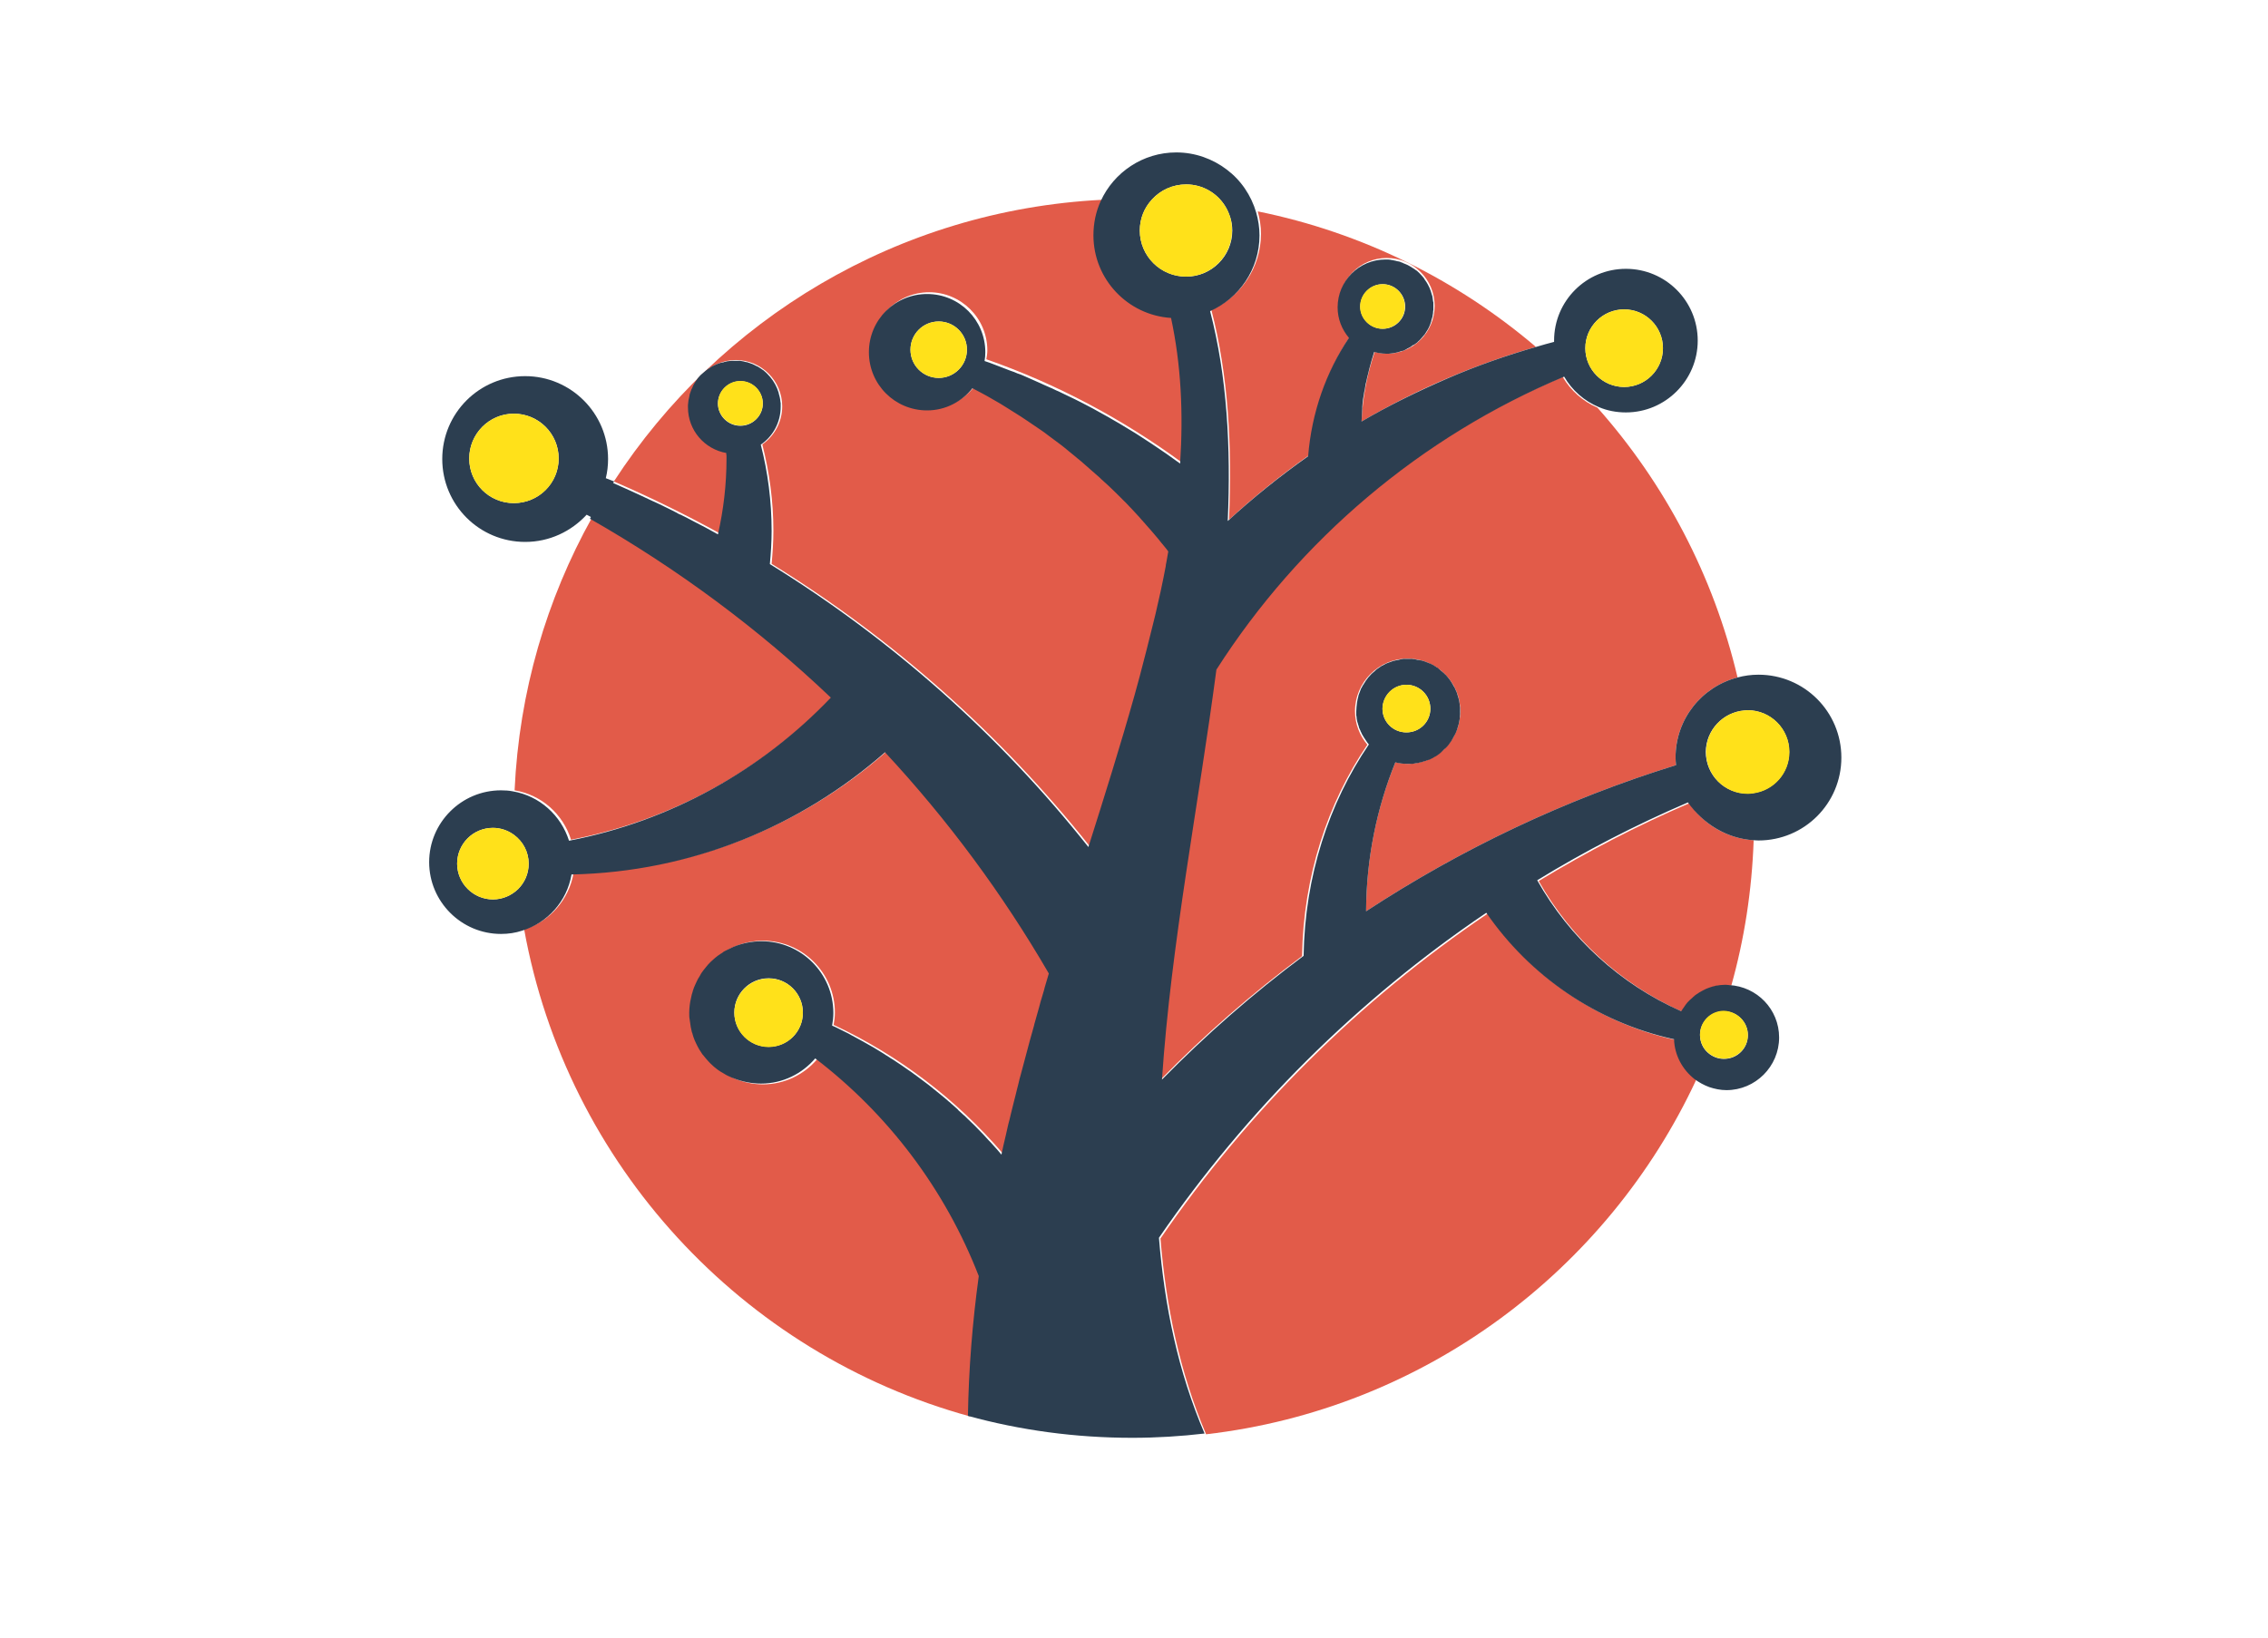
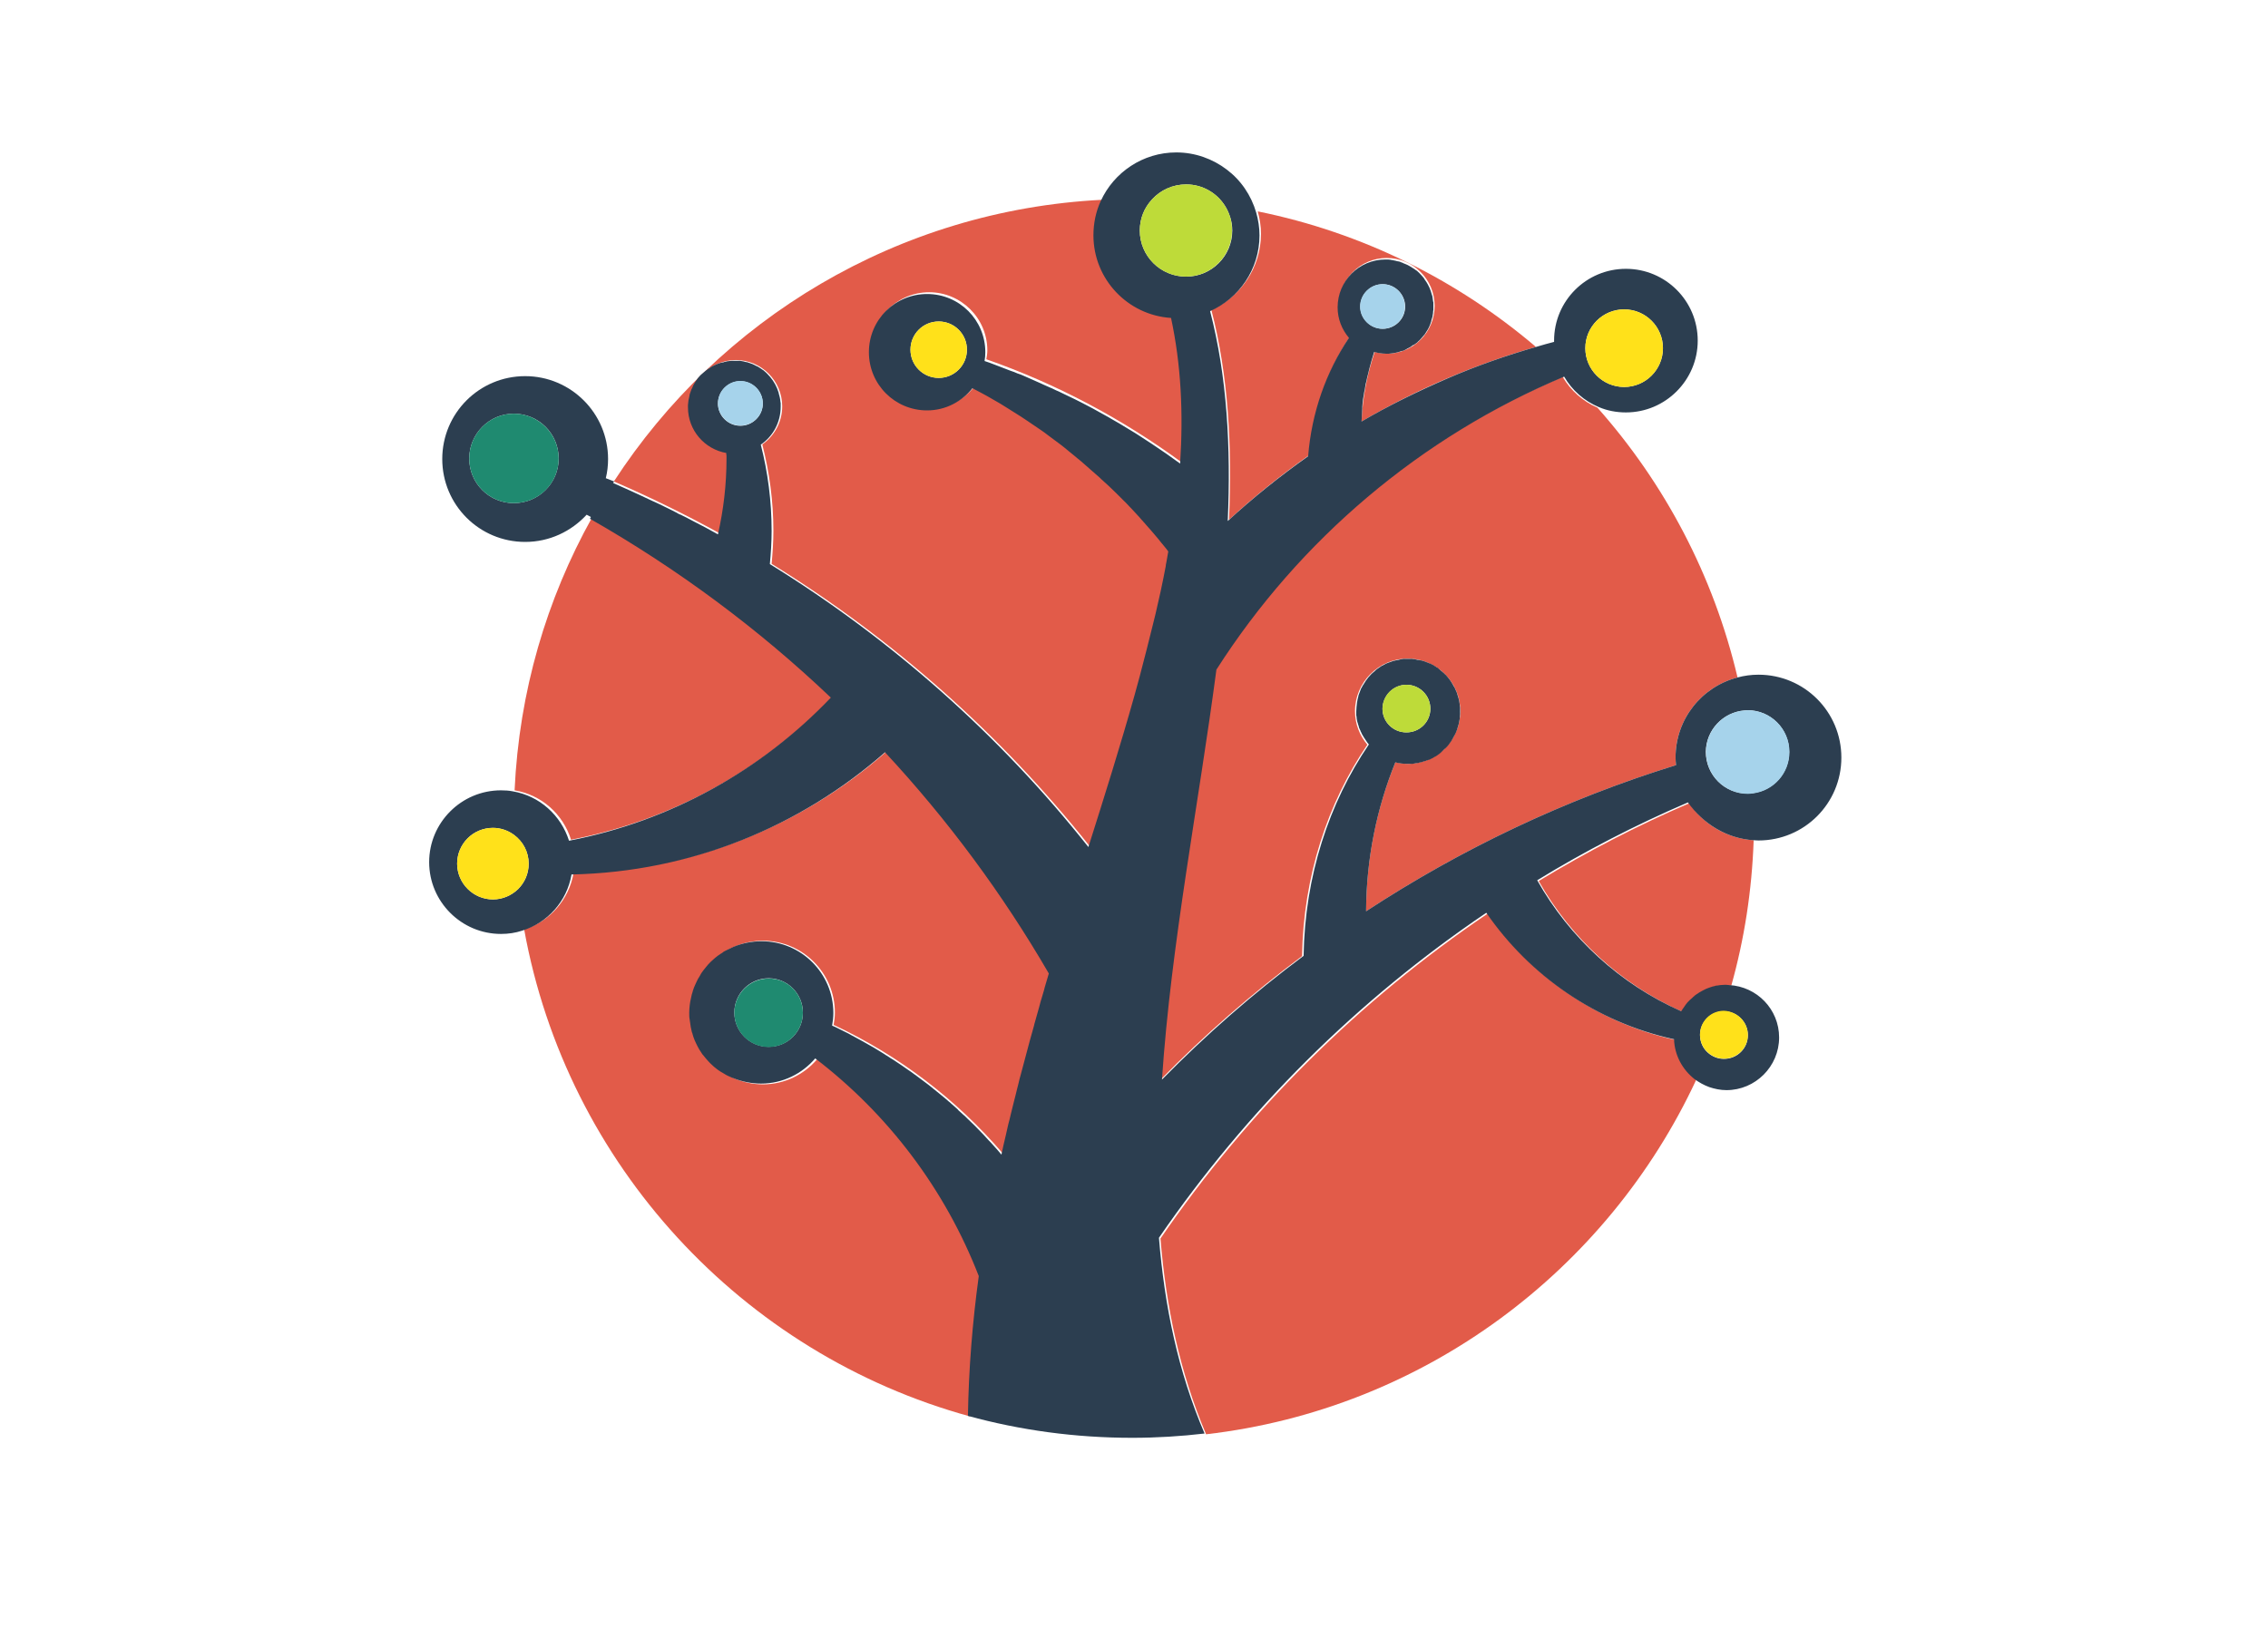
<svg xmlns="http://www.w3.org/2000/svg" version="1.1" id="fractals" x="0px" y="0px" viewBox="144 72 900 650" style="enable-background:new 144 72 900 650;" xml:space="preserve">
  <style type="text/css">
	.st0{fill:#E25B49;}
	.st1{fill:#2C3E50;}
- 	.st2{fill:#FFE11A;}
+ 	.st2{fill:#1F8A70;}
+ 	.st3{fill:#FFE11A;}
+ 	.st4{fill:#A6D3EB;}
+ 	.st5{fill:#BEDB39;}
</style>
  <path class="st0" d="M433,253.6c0-0.7-0.1-1.5-0.1-2.2c-8.6-1.5-15.2-9-15.2-18.1c0-10.1,8.2-18.4,18.3-18.4  c10.2,0,18.4,8.3,18.4,18.4c0,6.3-3.2,11.8-7.9,15.1c2.8,11,4.4,22.4,4.4,34.3c0,4.4-0.3,8.7-0.7,13.1  c48.4,29.9,91.1,67.9,126.4,112.3c13-41.1,25.2-80.3,31.9-117.6c-21-26.8-47.5-48.9-77.8-65.1c-4.2,5.3-10.7,8.8-18,8.8  c-12.7,0-23.1-10.3-23.1-23.1c0-12.7,10.4-23.1,23.1-23.1s23.1,10.3,23.1,23.1c0,1.2-0.2,2.3-0.4,3.5c28,9.8,54,23.7,77.5,40.9  c1.4-19.9,0.4-39.2-3.6-57.8c-17.2-1.1-30.8-15.4-30.8-32.8c0-4.9,1.1-9.5,2.9-13.6c-81.2,4.1-152.1,47.6-193.8,111.8  c14.3,6.2,28.4,13.1,42,20.6C431.7,274,433,264,433,253.6z" />
  <path class="st0" d="M370.6,405.3c40.5-7.8,76.5-28.1,103.9-56.8c-28.8-27.3-60.8-51.2-95.6-71c-18,32.3-28.9,69-30.7,108.2  C358.9,387.5,367.4,395.1,370.6,405.3z" />
  <path class="st0" d="M814.4,390.8c-20.7,8.9-40.7,19.3-59.8,30.9c12.9,22.9,33,41.3,57.2,52c3.6-6.3,10.3-10.5,18.1-10.5  c0.4,0,0.8,0,1.1,0.1c5.2-18.5,8.2-37.8,8.9-57.8C829.2,404.8,819.9,399.1,814.4,390.8z" />
  <path class="st0" d="M624.7,195c6.7,25.8,8.3,53.9,7,83.3c10-9.2,20.7-17.8,31.9-25.7c1.4-17.6,7.2-33.7,16.2-47.1  c-2.8-3.3-4.5-7.5-4.5-12.1c0-10.5,8.5-19,19-19c10.5,0,19,8.5,19,19c0,10.5-8.5,19-19,19c-1.7,0-3.3-0.3-4.8-0.7  c-2.9,8.6-4.8,17.9-5.2,27.6c21.5-12.6,44.7-22.6,69.2-29.6c-31.1-26.5-68.9-45.4-110.4-53.8c0.8,2.9,1.3,5.9,1.3,9  C644.3,178.4,636.2,189.9,624.7,195z" />
  <path class="st0" d="M764.1,221.6c-57,23.9-105.2,64.7-138,116.3c-7,53.1-18,108.8-21.6,162.7c17.4-17.8,36.2-34.2,56.2-49.1  c0.5-31.6,10.1-60.7,25.9-83.9c-3-3.6-4.9-8.2-4.9-13.3c0-11.5,9.4-20.9,20.9-20.9c11.5,0,20.9,9.4,20.9,20.9  c0,11.5-9.4,20.9-20.9,20.9c-1.7,0-3.3-0.3-4.9-0.6c-7.3,17.9-11.5,37.9-11.6,59.1c37.7-24.7,79-44.4,123-58c-0.1-1-0.2-2-0.2-3  c0-15.3,10.4-28.1,24.6-31.8c-9.5-40.4-28.9-77-55.6-107.1C772.1,231.3,767.3,227,764.1,221.6z" />
  <path class="st0" d="M468.3,492.4c-5.2,6.1-12.9,10-21.5,10c-15.7,0-28.5-12.7-28.5-28.5c0-15.8,12.8-28.5,28.5-28.5  c15.7,0,28.5,12.8,28.5,28.5c0,1.7-0.2,3.3-0.5,4.9c25.9,12.1,48.8,29.6,67.2,51.1c5.4-24.5,12-48.5,19-72  c-18.4-31.7-40.2-61.1-65-87.8c-33.3,29.4-76.7,47.6-124.4,48.5c-1.9,10.6-9.5,19.2-19.6,22.3c16.9,93.4,86.5,168.5,176.9,193.3  c0.3-18.7,1.8-37.2,4.3-55.5C519.8,544.3,497.2,514.5,468.3,492.4z" />
  <path class="st0" d="M809,484.8c-30.8-6.7-57.2-25.1-74.6-50.2c-51,34.5-95.1,78.3-129.9,129c2.2,27.1,7.7,53.2,18.1,77.7  c86.4-10,159.2-64.9,194.5-140.7C812.4,496.9,809.2,491.2,809,484.8z" />
  <g>
    <path class="st1" d="M384.4,261.8c0.6-2.4,0.9-5,0.9-7.6c0-18.2-14.8-32.9-32.9-32.9c-18.2,0-32.9,14.7-32.9,32.9   c0,18.2,14.7,32.9,32.9,32.9c9.7,0,18.3-4.2,24.4-10.8c0.7,0.4,1.4,0.8,2.2,1.2c2.7-4.9,5.6-9.7,8.7-14.4   C386.5,262.7,385.5,262.2,384.4,261.8z M347.9,271.7c-9.8,0-17.7-7.9-17.7-17.7c0-9.8,7.9-17.8,17.7-17.8c9.8,0,17.8,7.9,17.8,17.8   C365.7,263.8,357.7,271.7,347.9,271.7z" />
    <path class="st2" d="M365.7,254c0,9.8-7.9,17.7-17.8,17.7c-9.8,0-17.7-7.9-17.7-17.7c0-9.8,7.9-17.8,17.7-17.8   C357.7,236.2,365.7,244.2,365.7,254z" />
    <path class="st1" d="M839.8,405.5c0.7,0,1.3,0.1,2,0.1c18.2,0,32.9-14.7,32.9-32.9c0-18.2-14.7-32.9-32.9-32.9   c-2.9,0-5.7,0.4-8.3,1.1c-14.2,3.7-24.6,16.5-24.6,31.8c0,1,0.1,2,0.2,3c-44,13.6-85.3,33.3-123,58c0.1-21.1,4.3-41.1,11.6-59.1   c1.6,0.4,3.2,0.6,4.9,0.6c0.4,0,0.7,0,1.1,0c0.2,0,0.3,0,0.5,0c0.2,0,0.5,0,0.7-0.1c0.2,0,0.4,0,0.6-0.1c0.3,0,0.6-0.1,0.8-0.1   c0,0,0.1,0,0.1,0c0.3,0,0.6-0.1,0.8-0.2c0.2,0,0.4-0.1,0.6-0.1c0.7-0.2,1.3-0.4,2-0.6c0.2-0.1,0.4-0.2,0.6-0.2   c0.2-0.1,0.4-0.2,0.6-0.2c0.3-0.1,0.6-0.2,0.9-0.4c0.1-0.1,0.3-0.1,0.4-0.2c0.2-0.1,0.5-0.2,0.7-0.4c0.2-0.1,0.3-0.2,0.5-0.3   c0,0,0.1,0,0.1,0c0.2-0.1,0.4-0.3,0.6-0.4c0.6-0.4,1.2-0.8,1.7-1.3c0,0,0,0,0,0c0.2-0.2,0.4-0.4,0.6-0.6c0,0,0.1-0.1,0.1-0.1   c0.2-0.2,0.3-0.3,0.5-0.5c0.1-0.1,0.2-0.2,0.4-0.3c0.2-0.2,0.3-0.3,0.5-0.5c0.5-0.5,0.9-1,1.3-1.6c0.4-0.5,0.8-1.1,1.1-1.7   c0.3-0.6,0.7-1.2,1-1.8c0.3-0.6,0.6-1.2,0.8-1.9s0.4-1.3,0.6-2c0.2-0.7,0.3-1.3,0.4-2c0.1-0.3,0.1-0.7,0.1-1c0-0.4,0.1-0.7,0.1-1.1   c0-0.4,0-0.7,0-1.1s0-0.7,0-1.1c0-0.3,0-0.7-0.1-1.1c0-0.3-0.1-0.7-0.1-1c-0.1-0.7-0.2-1.4-0.4-2c-0.2-0.7-0.4-1.3-0.6-2   c-0.1-0.3-0.2-0.6-0.4-1c0,0,0,0,0,0c-0.1-0.3-0.3-0.6-0.4-0.9c-0.1-0.3-0.3-0.6-0.5-0.9c-0.2-0.3-0.3-0.6-0.5-0.9   c-0.3-0.6-0.7-1.1-1.1-1.7c-0.4-0.6-0.9-1.1-1.3-1.6c-0.1-0.2-0.3-0.3-0.4-0.4c0,0,0,0,0,0c-0.1-0.1-0.2-0.2-0.2-0.2   c-0.1-0.1-0.2-0.2-0.3-0.3c0,0-0.1-0.1-0.1-0.1c-0.2-0.2-0.5-0.4-0.7-0.6c0,0-0.1-0.1-0.1-0.1c-0.2-0.1-0.3-0.3-0.5-0.4   c-0.1-0.1-0.2-0.1-0.2-0.2c-0.1-0.1-0.3-0.2-0.5-0.4c0,0-0.1,0-0.1-0.1c-0.1-0.1-0.2-0.1-0.2-0.2c-0.2-0.2-0.5-0.3-0.7-0.4   c0,0-0.1,0-0.1-0.1c-0.3-0.2-0.5-0.3-0.8-0.5c-0.2-0.1-0.4-0.3-0.7-0.4c-0.1-0.1-0.3-0.1-0.4-0.2c-0.3-0.2-0.6-0.3-1-0.4   c-0.1-0.1-0.2-0.1-0.4-0.2c-0.2-0.1-0.4-0.1-0.6-0.2c-0.1,0-0.1,0-0.2-0.1c-0.2-0.1-0.4-0.2-0.6-0.2c0,0,0,0,0,0   c-0.2-0.1-0.4-0.1-0.6-0.2c-0.3-0.1-0.6-0.2-0.9-0.2c0,0,0,0,0,0c0,0-0.1,0-0.1,0c-0.3-0.1-0.7-0.2-1-0.2c0,0-0.1,0-0.1,0   c-0.1,0-0.3,0-0.4-0.1c-0.1,0-0.3,0-0.4-0.1c-0.2,0-0.4-0.1-0.6-0.1c-0.2,0-0.5,0-0.7-0.1c-0.2,0-0.3,0-0.5,0c-0.4,0-0.7,0-1.1,0   s-0.7,0-1.1,0c-0.2,0-0.3,0-0.5,0c-0.2,0-0.5,0-0.7,0.1c-0.2,0-0.4,0-0.6,0.1c-0.1,0-0.3,0-0.4,0.1c-0.1,0-0.3,0-0.4,0.1   c0,0-0.1,0-0.1,0c-0.4,0.1-0.7,0.1-1,0.2c0,0-0.1,0-0.1,0c0,0,0,0,0,0c-0.3,0.1-0.6,0.2-0.9,0.2c-0.1,0-0.2,0.1-0.3,0.1   c-0.3,0.1-0.5,0.2-0.8,0.3c-0.1,0-0.2,0.1-0.3,0.1c-0.4,0.1-0.7,0.3-1.1,0.4c-0.1,0-0.1,0.1-0.2,0.1c-0.3,0.1-0.6,0.2-0.8,0.4   c0,0,0,0,0,0c-0.1,0-0.1,0.1-0.2,0.1c0,0,0,0,0,0c-0.1,0.1-0.3,0.1-0.4,0.2c-0.1,0.1-0.3,0.2-0.4,0.2c-0.1,0-0.1,0.1-0.2,0.1   c-0.3,0.2-0.6,0.4-0.9,0.6c-0.3,0.2-0.7,0.5-1,0.7c-0.3,0.2-0.6,0.5-0.9,0.8c-0.2,0.2-0.5,0.4-0.7,0.6c0,0-0.1,0-0.1,0.1   c-0.1,0.1-0.2,0.2-0.4,0.3c-0.1,0.1-0.2,0.2-0.3,0.4c-0.2,0.1-0.3,0.3-0.4,0.4c0,0,0,0,0,0c-0.5,0.5-0.9,1-1.3,1.6   c-0.2,0.2-0.3,0.4-0.5,0.7c-0.1,0.2-0.2,0.4-0.4,0.6c0,0.1-0.1,0.1-0.1,0.2c-0.1,0.2-0.2,0.4-0.4,0.6c-0.1,0.2-0.3,0.5-0.4,0.7   c-0.1,0.2-0.2,0.5-0.4,0.7c-0.1,0.2-0.2,0.5-0.3,0.8c-0.1,0.3-0.2,0.5-0.3,0.8c-0.1,0.3-0.2,0.5-0.3,0.8c-0.1,0.3-0.2,0.5-0.2,0.8   c-0.1,0.4-0.2,0.8-0.3,1.2c0,0.2-0.1,0.4-0.1,0.6c0,0.2-0.1,0.4-0.1,0.6c0,0.3-0.1,0.6-0.1,0.8c0,0.3-0.1,0.6-0.1,0.9   c0,0.6-0.1,1.1-0.1,1.7c0,0.2,0,0.5,0,0.7c0,0.2,0,0.5,0,0.7c0,0.2,0,0.5,0.1,0.7c0,0.3,0.1,0.7,0.1,1c0.1,0.3,0.1,0.7,0.2,1   c0,0.1,0,0.2,0.1,0.3c0,0.1,0,0.2,0.1,0.3c0,0.2,0.1,0.4,0.2,0.7c0,0.2,0.1,0.4,0.2,0.6c0,0,0,0.1,0,0.1c0,0.1,0.1,0.3,0.1,0.4   c0,0.1,0,0.2,0.1,0.2c0.1,0.3,0.2,0.6,0.4,0.9c0,0,0,0,0,0c0.1,0.3,0.2,0.6,0.4,0.9c0.1,0.3,0.3,0.7,0.5,1c0.1,0.2,0.2,0.3,0.3,0.5   c0.1,0.2,0.2,0.3,0.3,0.5c0.2,0.3,0.4,0.6,0.6,0.9c0.2,0.3,0.4,0.6,0.6,0.9c0.2,0.3,0.5,0.6,0.7,0.9   c-15.8,23.2-25.4,52.2-25.9,83.9c-20,14.9-38.7,31.3-56.2,49.1c3.6-53.9,14.6-109.5,21.6-162.7c32.9-51.5,81-92.4,138-116.3   c3.1,5.4,8,9.7,13.8,12.1c3.3,1.4,6.9,2.1,10.7,2.1c15.7,0,28.5-12.8,28.5-28.5c0-15.8-12.8-28.5-28.5-28.5s-28.5,12.7-28.5,28.5   c0,0.2,0,0.4,0,0.5c-2.3,0.6-4.5,1.2-6.8,1.9c-12.2,3.5-24.2,7.7-35.7,12.7S695,233,684.3,239.3c0-0.6,0.1-1.2,0.1-1.8   c0-0.6,0.1-1.2,0.1-1.8c0,0,0-0.1,0-0.1c0-0.5,0.1-1,0.1-1.5c0-0.1,0-0.2,0-0.4c0-0.1,0-0.1,0-0.2c0,0,0-0.1,0-0.1   c0-0.4,0.1-0.8,0.1-1.2c0.1-0.6,0.1-1.2,0.2-1.8c0.1-0.6,0.2-1.2,0.3-1.8c0.1-0.7,0.2-1.4,0.4-2.1c0.1-0.4,0.1-0.9,0.2-1.3   c0.1-0.6,0.2-1.2,0.4-1.8c0.2-1.1,0.5-2.3,0.8-3.4c0.1-0.6,0.3-1.1,0.4-1.7c0.3-1.1,0.6-2.2,0.9-3.3c0.3-1.1,0.7-2.2,1-3.3   c1.5,0.4,3.1,0.7,4.8,0.7c0.3,0,0.7,0,1,0c1-0.1,1.9-0.2,2.8-0.4c0.3-0.1,0.6-0.1,0.9-0.2c0.3-0.1,0.6-0.2,0.9-0.3   c0.2,0,0.4-0.1,0.5-0.2c0,0,0.1,0,0.1,0c0,0,0.1,0,0.1,0c0,0,0.1,0,0.1,0c0,0,0,0,0.1,0c0.2-0.1,0.5-0.2,0.7-0.3   c0.1,0,0.1,0,0.2-0.1c0.2-0.1,0.4-0.2,0.6-0.3c0,0,0.1,0,0.1-0.1c0.3-0.2,0.7-0.3,1-0.5c0,0,0,0,0,0c0.4-0.2,0.7-0.4,1.1-0.7   c0.1-0.1,0.2-0.2,0.3-0.2c0.1-0.1,0.2-0.2,0.3-0.2c0,0,0,0,0.1,0c0,0,0,0,0.1,0c0.2-0.2,0.5-0.4,0.8-0.6c0.1-0.1,0.3-0.2,0.4-0.3   c0.1-0.1,0.3-0.2,0.4-0.4c0.5-0.4,0.9-0.8,1.3-1.3c0.4-0.5,0.8-0.9,1.2-1.4c0.2-0.2,0.4-0.5,0.5-0.7c0.3-0.5,0.6-1,1-1.6   c0.1-0.3,0.3-0.5,0.4-0.8c0.1-0.2,0.2-0.4,0.3-0.7c0,0,0,0,0,0c0.1-0.2,0.2-0.4,0.2-0.6c0.1-0.2,0.2-0.4,0.2-0.6   c0.1-0.2,0.2-0.4,0.2-0.7c0.1-0.2,0.1-0.5,0.2-0.7c0-0.1,0.1-0.2,0.1-0.3c0-0.1,0-0.2,0.1-0.3c0.1-0.2,0.1-0.5,0.1-0.7   c0.1-0.5,0.2-0.9,0.2-1.4c0-0.2,0-0.5,0.1-0.7c0-0.2,0-0.5,0-0.7c0-0.2,0-0.5,0-0.7c0-0.2,0-0.5,0-0.7s0-0.5,0-0.7c0,0,0,0,0,0   c0,0,0-0.1,0-0.1c0-0.2,0-0.4-0.1-0.5c-0.1-0.5-0.1-0.9-0.2-1.4c0-0.2-0.1-0.5-0.1-0.7c0-0.1,0-0.2-0.1-0.3c0-0.1,0-0.2-0.1-0.3   c-0.1-0.2-0.1-0.5-0.2-0.7c-0.1-0.2-0.1-0.4-0.2-0.7c-0.2-0.4-0.3-0.9-0.5-1.3c-0.1-0.2-0.2-0.4-0.3-0.6c-0.1-0.3-0.3-0.5-0.4-0.8   c-0.3-0.5-0.6-1.1-1-1.6c-0.2-0.3-0.4-0.5-0.5-0.8c-0.4-0.5-0.8-1-1.2-1.4c-0.4-0.5-0.9-0.9-1.4-1.4c0,0-0.1-0.1-0.1-0.1   c0,0,0,0,0,0c-0.1-0.1-0.2-0.2-0.3-0.2c-0.1-0.1-0.2-0.2-0.3-0.2c-0.3-0.2-0.5-0.4-0.8-0.6c0,0,0,0-0.1,0c-0.1-0.1-0.2-0.2-0.3-0.2   c-0.1-0.1-0.2-0.2-0.3-0.2c-0.3-0.2-0.6-0.4-0.8-0.5c-0.3-0.2-0.6-0.3-0.9-0.5c-0.3-0.1-0.6-0.3-0.9-0.4c-0.2-0.1-0.5-0.2-0.8-0.3   c0,0-0.1,0-0.1-0.1c0,0,0,0,0,0c-0.3-0.1-0.5-0.2-0.8-0.3c-0.1,0-0.1,0-0.2-0.1c-0.2-0.1-0.4-0.1-0.6-0.2c0,0,0,0-0.1,0   c-0.1,0-0.3-0.1-0.5-0.1c0,0,0,0-0.1,0c-0.2-0.1-0.5-0.1-0.7-0.2c-0.2,0-0.3-0.1-0.5-0.1c-0.2,0-0.3-0.1-0.5-0.1   c-0.1,0-0.3,0-0.4-0.1h0c-0.2,0-0.4,0-0.6-0.1c-0.3,0-0.7-0.1-1-0.1c-0.3,0-0.7,0-1,0c-10.5,0-19,8.5-19,19c0,4.6,1.7,8.8,4.5,12.1   c-9,13.4-14.8,29.5-16.2,47c-11.2,7.9-21.9,16.5-31.9,25.7c1.3-29.5-0.3-57.5-7-83.3c11.5-5.1,19.6-16.6,19.6-30.1   c0-3.1-0.5-6.2-1.3-9c-2-6.9-6.1-12.9-11.7-17.1c-5.5-4.2-12.5-6.8-20-6.8c-13.3,0-24.8,7.9-30,19.3c-1.9,4.1-2.9,8.8-2.9,13.6   c0,17.4,13.6,31.7,30.8,32.8c4,18.6,4.9,37.9,3.6,57.8c-3.7-2.7-7.4-5.3-11.2-7.8c-1.5-1-3-2-4.6-3c-1.3-0.9-2.7-1.7-4-2.5   c-1.3-0.8-2.5-1.5-3.8-2.3c-0.2-0.1-0.4-0.2-0.5-0.3c-1.1-0.6-2.2-1.3-3.3-1.9c-0.3-0.2-0.7-0.4-1-0.6c-1.2-0.7-2.5-1.4-3.8-2.1   c-1.6-0.9-3.2-1.8-4.8-2.6s-3.2-1.7-4.9-2.5c-0.8-0.4-1.6-0.8-2.5-1.2s-1.6-0.8-2.5-1.2c-0.8-0.4-1.6-0.8-2.4-1.1   c-0.1,0-0.1-0.1-0.2-0.1c-0.8-0.4-1.6-0.8-2.4-1.1c-0.9-0.4-1.8-0.8-2.7-1.2c-0.1-0.1-0.3-0.1-0.4-0.2c-0.6-0.3-1.2-0.5-1.8-0.8   c-0.9-0.4-1.8-0.8-2.7-1.2c-0.8-0.4-1.7-0.7-2.5-1.1c-0.8-0.4-1.7-0.7-2.6-1c-0.8-0.4-1.7-0.7-2.6-1c-0.9-0.3-1.7-0.7-2.6-1   c-1.3-0.5-2.6-1-3.9-1.5c-1.3-0.5-2.6-1-3.9-1.4c0.2-1.2,0.3-2.3,0.3-3.5c0-12.8-10.3-23.1-23.1-23.1s-23.1,10.3-23.1,23.1   c0,12.8,10.3,23.1,23.1,23.1c7.3,0,13.8-3.5,18-8.8c1.1,0.6,2.3,1.2,3.4,1.8c0.8,0.4,1.6,0.9,2.4,1.3c0.9,0.5,1.8,1,2.6,1.5   c0.9,0.5,1.7,1,2.6,1.5c1,0.6,2,1.2,2.9,1.8c1.8,1.1,3.6,2.3,5.4,3.4c0.9,0.6,1.8,1.2,2.7,1.8c1.8,1.2,3.5,2.4,5.3,3.6   c0.9,0.6,1.7,1.2,2.6,1.9c1.7,1.3,3.4,2.5,5.1,3.8c1,0.8,2.1,1.6,3.1,2.5c0.9,0.7,1.8,1.5,2.7,2.2c0.2,0.2,0.5,0.4,0.7,0.6   c0.8,0.6,1.6,1.3,2.4,2c1.1,1,2.2,1.9,3.3,2.9c1.1,1,2.2,1.9,3.3,2.9c0.2,0.2,0.4,0.4,0.6,0.6c0.3,0.3,0.6,0.5,0.9,0.8   c0.8,0.7,1.5,1.4,2.3,2.1c1,1,2,1.9,3,2.9c0.1,0.1,0.2,0.2,0.3,0.3c0.7,0.7,1.3,1.3,2,2c0.5,0.5,1,1,1.5,1.5   c1.5,1.6,3.1,3.2,4.5,4.8c0.5,0.5,1,1.1,1.5,1.7c0.3,0.3,0.6,0.6,0.8,0.9c0.3,0.3,0.6,0.6,0.8,0.9c1.4,1.5,2.7,3.1,4,4.6   c0.8,0.9,1.5,1.8,2.2,2.7c0,0,0,0.1,0.1,0.1c0.5,0.6,0.9,1.1,1.4,1.7c0.5,0.6,0.9,1.1,1.3,1.7c-0.2,1.1-0.4,2.3-0.6,3.4   c-0.1,0.4-0.1,0.8-0.2,1.1c-0.1,0.4-0.2,0.9-0.2,1.3c-0.3,1.5-0.6,3.1-0.9,4.6c-0.4,1.8-0.7,3.5-1.1,5.3c-0.4,1.8-0.8,3.6-1.2,5.3   c-0.5,2.4-1.1,4.8-1.7,7.2c-0.3,1.2-0.6,2.4-0.9,3.6c-0.6,2.4-1.2,4.8-1.8,7.2c-0.5,1.8-0.9,3.6-1.4,5.4c-0.2,0.9-0.5,1.8-0.7,2.7   c-0.2,0.9-0.5,1.8-0.7,2.7c-0.7,2.4-1.3,4.9-2,7.3c-5.5,19.6-11.8,39.7-18.3,60.2c-35.2-44.4-78-82.4-126.4-112.3   c0.4-4.3,0.7-8.7,0.7-13.1c0-11.9-1.5-23.4-4.3-34.3c4.8-3.3,7.9-8.8,7.9-15.1c0-0.4,0-0.7,0-1.1v0c0-0.3,0-0.5-0.1-0.8   c0-0.3-0.1-0.6-0.1-0.9c-0.1-0.6-0.2-1.2-0.4-1.8c-0.1-0.3-0.2-0.6-0.2-0.9v0c-0.2-0.6-0.4-1.1-0.6-1.7c-0.9-2.2-2.3-4.2-3.9-5.8   c-0.4-0.4-0.8-0.8-1.3-1.2c0,0,0,0,0,0c-0.2-0.2-0.5-0.4-0.7-0.5c-0.5-0.4-1-0.7-1.5-1c-0.2-0.2-0.5-0.3-0.8-0.4c0,0,0,0,0,0   c-0.5-0.3-1-0.5-1.6-0.8c-0.5-0.2-1.1-0.4-1.7-0.6c-0.3-0.1-0.6-0.2-0.9-0.2c-0.6-0.2-1.2-0.3-1.8-0.4c-0.1,0-0.2,0-0.3-0.1   c-0.1,0-0.2,0-0.4,0c-0.1,0-0.1,0-0.2,0c-0.1,0-0.1,0-0.2,0c-0.1,0-0.2,0-0.2,0c-0.1,0-0.1,0-0.2,0c-0.2,0-0.4,0-0.6,0   c-0.3,0-0.5,0-0.8,0c-0.6,0-1.3,0-1.9,0.1c-0.3,0-0.5,0.1-0.8,0.1c-0.1,0-0.2,0-0.4,0.1s-0.2,0-0.4,0.1c0,0,0,0,0,0c0,0,0,0,0,0   c-0.2,0-0.5,0.1-0.7,0.2c-0.2,0-0.4,0.1-0.6,0.1c-0.2,0-0.3,0.1-0.5,0.1c-0.2,0.1-0.5,0.2-0.7,0.2c-0.2,0.1-0.5,0.2-0.7,0.3   c-0.2,0.1-0.4,0.1-0.5,0.2c-1,0.4-1.9,0.9-2.7,1.5c-0.2,0.1-0.3,0.2-0.5,0.3c-0.2,0.2-0.5,0.4-0.8,0.6c-0.2,0.2-0.4,0.3-0.6,0.5   c-0.2,0.2-0.4,0.3-0.6,0.5c-0.2,0.2-0.4,0.4-0.6,0.5c-0.4,0.4-0.8,0.8-1.2,1.3c-0.2,0.2-0.4,0.5-0.5,0.7c-0.4,0.5-0.7,1-1,1.5   c-0.3,0.5-0.6,1-0.8,1.6c-0.1,0.3-0.2,0.5-0.4,0.8c-0.2,0.5-0.4,1.1-0.6,1.7v0c-0.1,0.3-0.2,0.6-0.2,0.9c-0.1,0.6-0.3,1.2-0.4,1.8   c-0.1,0.6-0.1,1.2-0.2,1.9c0,0.3,0,0.6,0,0.9c0,9.1,6.6,16.6,15.2,18.1c0,0.4,0,0.7,0.1,1.1c0,0.4,0,0.7,0,1.1   c0,10.4-1.2,20.4-3.4,30.1c-1.7-0.9-3.4-1.9-5.1-2.8c-1.7-0.9-3.4-1.8-5.2-2.7c-1.4-0.8-2.9-1.5-4.3-2.2c-0.2-0.1-0.3-0.2-0.5-0.2   c-0.4-0.2-0.9-0.4-1.3-0.7c-1.4-0.7-2.9-1.5-4.4-2.2c-1.8-0.9-3.5-1.7-5.3-2.5c-3.5-1.7-7.1-3.3-10.6-4.9c-1.8-0.8-3.6-1.6-5.4-2.4   c-3,4.7-5.9,9.5-8.7,14.4c34.7,19.8,66.8,43.6,95.6,71c-27.4,28.7-63.4,49-103.9,56.8c-3.2-10.1-11.7-17.8-22.3-19.6   c-1.5-0.3-3.1-0.4-4.7-0.4c-15.7,0-28.5,12.8-28.5,28.5s12.8,28.5,28.5,28.5c2.9,0,5.7-0.4,8.4-1.3c10.1-3.1,17.8-11.7,19.6-22.3   c47.7-1,91.1-19.2,124.4-48.5c24.8,26.7,46.6,56.1,65,87.8c-0.5,1.8-1.1,3.6-1.6,5.4c-0.1,0.4-0.2,0.8-0.3,1.2   c-0.3,0.9-0.5,1.8-0.8,2.7c-0.4,1.3-0.8,2.6-1.1,3.9c-0.3,1.1-0.6,2.1-0.9,3.2c-0.3,1.1-0.6,2.1-0.9,3.2c-0.1,0.3-0.2,0.6-0.2,0.8   c-0.1,0.4-0.2,0.8-0.3,1.1c-0.5,1.7-0.9,3.3-1.4,5c-0.8,3-1.6,6-2.4,9c-0.4,1.5-0.8,3-1.2,4.5c-0.4,1.3-0.7,2.6-1,3.9   c-0.3,1.3-0.7,2.6-1,4c-0.7,2.6-1.3,5.3-2,8c-0.3,1.3-0.6,2.6-1,4c-0.3,1.3-0.6,2.7-0.9,4c-0.4,1.6-0.7,3.1-1.1,4.7   c-0.2,1.1-0.5,2.2-0.7,3.3l0,0c-0.6-0.7-1.1-1.3-1.7-2c-0.6-0.7-1.2-1.3-1.8-2c-0.5-0.6-1-1.1-1.6-1.7c-0.7-0.7-1.3-1.5-2-2.2   c-1.2-1.3-2.5-2.5-3.7-3.8c-0.9-0.8-1.7-1.7-2.6-2.5c-0.3-0.3-0.6-0.6-0.9-0.9c-0.2-0.2-0.5-0.5-0.8-0.7c-0.4-0.4-0.9-0.8-1.3-1.2   c-0.4-0.3-0.7-0.6-1-1c-0.9-0.8-1.8-1.6-2.7-2.4c-0.2-0.2-0.4-0.4-0.7-0.6c-0.5-0.4-1-0.9-1.5-1.3c-0.2-0.2-0.4-0.3-0.6-0.5   c-0.4-0.3-0.7-0.6-1.1-0.9c-0.9-0.7-1.8-1.5-2.7-2.2c-0.2-0.1-0.4-0.3-0.6-0.5c-1-0.8-2-1.6-3.1-2.4c-1.1-0.8-2.1-1.6-3.2-2.4   c-0.2-0.2-0.4-0.3-0.7-0.5c-1-0.8-2.1-1.5-3.1-2.2c-0.8-0.5-1.5-1.1-2.3-1.6c-0.7-0.5-1.4-0.9-2.1-1.4c-0.7-0.5-1.5-1-2.2-1.4   c-0.7-0.5-1.5-1-2.2-1.4c0,0-0.1-0.1-0.1-0.1c-0.7-0.4-1.4-0.9-2.1-1.3c-0.8-0.5-1.5-0.9-2.3-1.4c-0.8-0.4-1.5-0.9-2.3-1.3   c-0.8-0.4-1.5-0.9-2.3-1.3c0,0,0,0,0,0c-1.1-0.6-2.2-1.2-3.3-1.8c-0.1-0.1-0.3-0.2-0.4-0.2c-0.5-0.3-1.1-0.6-1.6-0.9   c-0.6-0.3-1.2-0.6-1.8-0.9c-0.8-0.4-1.6-0.8-2.4-1.2c-0.8-0.4-1.6-0.8-2.4-1.1c0.3-1.7,0.5-3.3,0.5-5c0-15.8-12.8-28.5-28.5-28.5   c-3.9,0-7.7,0.8-11.1,2.2c-0.8,0.4-1.7,0.8-2.5,1.2c-0.2,0.1-0.5,0.3-0.8,0.4c-0.2,0.1-0.5,0.3-0.7,0.4c0,0-0.1,0-0.1,0.1   c0,0-0.1,0-0.1,0.1c-0.2,0.1-0.4,0.2-0.6,0.4c-0.1,0-0.1,0.1-0.2,0.1c-0.3,0.2-0.6,0.4-0.9,0.6c-0.1,0.1-0.2,0.2-0.3,0.2   c-0.4,0.3-0.7,0.6-1,0.8l0,0c-0.3,0.2-0.5,0.5-0.8,0.7c-0.4,0.3-0.7,0.7-1.1,1c-0.6,0.6-1.3,1.3-1.8,2c-0.3,0.4-0.6,0.7-0.9,1.1   c-0.3,0.4-0.5,0.7-0.8,1.1c-0.3,0.4-0.5,0.8-0.7,1.2c-0.2,0.3-0.4,0.7-0.6,1c0,0,0,0,0,0c0,0,0,0.1-0.1,0.1c0,0,0,0,0,0   c0,0,0,0,0,0c-0.2,0.4-0.4,0.8-0.6,1.2c-0.2,0.4-0.4,0.8-0.6,1.3c-0.4,0.8-0.7,1.7-1,2.6c0,0,0,0,0,0.1c-0.1,0.4-0.3,0.9-0.4,1.3   c-0.2,0.9-0.4,1.8-0.6,2.8c-0.1,0.5-0.1,0.9-0.2,1.4c-0.1,1-0.2,1.9-0.2,2.9s0,2,0.2,2.9c0.1,0.5,0.1,1,0.2,1.4   c0.1,0.5,0.1,0.9,0.2,1.4c0.1,0.5,0.2,0.9,0.3,1.4c0.1,0.5,0.2,0.9,0.4,1.3c0,0,0,0,0,0.1c0.1,0.4,0.3,0.9,0.4,1.3   c0.2,0.4,0.3,0.9,0.5,1.3s0.4,0.8,0.6,1.3c0.2,0.4,0.4,0.8,0.6,1.2c0.4,0.8,0.9,1.6,1.4,2.3c0.2,0.4,0.5,0.8,0.8,1.1   c0.3,0.4,0.6,0.7,0.9,1.1c0.6,0.7,1.2,1.4,1.8,2c0.7,0.6,1.3,1.3,2,1.8c0.7,0.6,1.4,1.1,2.2,1.6c0.4,0.2,0.8,0.5,1.2,0.7   c0.3,0.2,0.6,0.4,1,0.6c0.3,0.1,0.5,0.3,0.8,0.4c0.3,0.1,0.6,0.3,0.9,0.4c0.3,0.2,0.7,0.3,1,0.4c3.4,1.4,7.2,2.2,11.1,2.2   c8.6,0,16.3-3.9,21.5-10c28.9,22.1,51.5,51.9,64.9,86.4c-2.5,18.3-4,36.8-4.3,55.5c20.8,5.7,42.6,8.7,65.2,8.7   c9.7,0,19.3-0.6,28.7-1.7c-10.5-24.5-15.9-50.6-18.1-77.7c34.8-50.7,78.9-94.5,129.9-129c17.3,25.1,43.8,43.5,74.5,50.2   c0.2,6.4,3.4,12.1,8.1,15.8c1.8,1.3,3.7,2.4,5.9,3.2c2.1,0.7,4.4,1.2,6.8,1.2c11.5,0,20.9-9.4,20.9-20.9c0-11.2-8.8-20.2-19.8-20.8   c-0.4,0-0.8-0.1-1.1-0.1c-0.3,0-0.5,0-0.8,0c-0.6,0-1.1,0.1-1.6,0.1c0,0,0,0,0,0c-0.2,0-0.5,0.1-0.7,0.1c-0.2,0-0.4,0.1-0.7,0.1   c0,0,0,0-0.1,0c0,0-0.1,0-0.1,0c-0.2,0-0.5,0.1-0.7,0.2c-0.5,0.1-1,0.2-1.5,0.4c-0.7,0.2-1.3,0.5-1.9,0.7c-0.4,0.2-0.8,0.4-1.2,0.6   c-0.5,0.3-1.1,0.6-1.6,0.9c0,0,0,0,0,0c-0.1,0.1-0.3,0.2-0.4,0.3c-0.2,0.1-0.3,0.2-0.5,0.3c0,0,0,0,0,0c-0.2,0.2-0.5,0.3-0.7,0.5   c-0.1,0-0.1,0.1-0.2,0.2c-0.4,0.3-0.7,0.6-1,0.9c-0.3,0.2-0.5,0.5-0.8,0.7c-0.1,0.1-0.2,0.2-0.3,0.3c-0.2,0.2-0.5,0.5-0.7,0.7   c-0.1,0.1-0.2,0.3-0.3,0.4c-0.2,0.2-0.4,0.5-0.6,0.8c0,0,0,0,0,0c-0.2,0.3-0.5,0.7-0.7,1c-0.1,0.1-0.1,0.2-0.2,0.3   c0,0,0,0.1-0.1,0.1c0,0-0.1,0.1-0.1,0.2c-0.2,0.2-0.3,0.5-0.4,0.7c-24.2-10.7-44.3-29.1-57.2-52c19.1-11.7,39.1-22,59.8-30.9   C820,399.1,829.2,404.8,839.8,405.5z M836.2,354c0.4,0,0.9-0.1,1.3-0.1c9.1,0,16.5,7.4,16.5,16.5c0,8.4-6.2,15.3-14.3,16.4   c-0.7,0.1-1.5,0.2-2.2,0.2c-9.2,0-16.6-7.4-16.6-16.6C821,361.8,827.7,354.7,836.2,354z M702.1,343.8c5.2,0,9.5,4.2,9.5,9.5   c0,5.2-4.2,9.4-9.5,9.4s-9.5-4.2-9.5-9.4C692.7,348.1,696.9,343.8,702.1,343.8z M788.5,194.8c8.5,0,15.4,6.9,15.4,15.4   c0,8.5-6.9,15.4-15.4,15.4s-15.4-6.9-15.4-15.4C773.1,201.7,780,194.8,788.5,194.8z M692.7,184.8c4.9,0,8.9,4,8.9,8.9   c0,4.9-4,8.8-8.9,8.8c-4.9,0-8.9-4-8.9-8.8C683.8,188.8,687.8,184.8,692.7,184.8z M596.3,163.5c0-4.8,1.8-9.1,4.9-12.4   c3.3-3.6,8.1-5.9,13.5-5.9c6.5,0,12.2,3.4,15.4,8.5c0.9,1.4,1.6,3,2.1,4.6c0.5,1.6,0.8,3.4,0.8,5.2c0,10.1-8.2,18.3-18.3,18.3   C604.5,181.8,596.3,173.6,596.3,163.5z M516.5,222c-6.2,0-11.2-5-11.2-11.2c0-6.2,5-11.2,11.2-11.2c6.2,0,11.2,5,11.2,11.2   C527.7,217,522.7,222,516.5,222z M437.8,241c-4.9,0-8.9-4-8.9-8.8c0-4.9,4-8.9,8.9-8.9c4.9,0,8.9,4,8.9,8.9   C446.7,237,442.7,241,437.8,241z M349.6,424.9c-2.6,2.5-6.1,4.1-10,4.1c-7.8,0-14.2-6.4-14.2-14.2c0-7.8,6.3-14.2,14.2-14.2   c3.2,0,6.1,1.1,8.4,2.8c3.5,2.6,5.8,6.8,5.8,11.4C353.8,418.8,352.2,422.3,349.6,424.9z M449,487.5c-7.5,0-13.6-6.1-13.6-13.6   c0-7.5,6.1-13.6,13.6-13.6c7.5,0,13.6,6.1,13.6,13.6C462.6,481.5,456.6,487.5,449,487.5z M827.9,473.4c0.1,0,0.1,0,0.2,0   c5.2,0,9.5,4.2,9.5,9.5c0,5.2-4.2,9.4-9.5,9.4c-2.4,0-4.6-0.9-6.3-2.4c-2-1.7-3.2-4.3-3.2-7.1C818.6,477.7,822.8,473.5,827.9,473.4   z" />
-     <path class="st2" d="M353.8,414.8c0,3.9-1.6,7.5-4.2,10.1c-2.6,2.5-6.1,4.1-10,4.1c-7.8,0-14.2-6.4-14.2-14.2   c0-7.8,6.3-14.2,14.2-14.2c3.2,0,6.1,1.1,8.4,2.8C351.6,406,353.8,410.2,353.8,414.8z" />
+     <path class="st3" d="M353.8,414.8c0,3.9-1.6,7.5-4.2,10.1c-2.6,2.5-6.1,4.1-10,4.1c-7.8,0-14.2-6.4-14.2-14.2   c0-7.8,6.3-14.2,14.2-14.2c3.2,0,6.1,1.1,8.4,2.8C351.6,406,353.8,410.2,353.8,414.8z" />
    <path class="st2" d="M462.6,474c0,7.5-6.1,13.6-13.6,13.6c-7.5,0-13.6-6.1-13.6-13.6c0-7.5,6.1-13.6,13.6-13.6   C456.6,460.3,462.6,466.5,462.6,474z" />
-     <path class="st2" d="M837.6,482.8c0,5.2-4.2,9.4-9.5,9.4c-2.4,0-4.6-0.9-6.3-2.4c-2-1.7-3.2-4.3-3.2-7.1c0-5.2,4.1-9.4,9.3-9.5   c0.1,0,0.1,0,0.2,0C833.3,473.4,837.6,477.6,837.6,482.8z" />
-     <path class="st2" d="M854.1,370.5c0,8.4-6.2,15.3-14.3,16.4c-0.7,0.1-1.5,0.2-2.2,0.2c-9.2,0-16.6-7.4-16.6-16.6   c0-8.7,6.7-15.8,15.2-16.5c0.4,0,0.9-0.1,1.3-0.1C846.7,353.9,854.1,361.3,854.1,370.5z" />
-     <path class="st2" d="M711.6,353.3c0,5.2-4.2,9.4-9.5,9.4s-9.5-4.2-9.5-9.4c0-5.2,4.2-9.5,9.5-9.5S711.6,348.1,711.6,353.3z" />
-     <path class="st2" d="M803.9,210.2c0,8.5-6.9,15.4-15.4,15.4s-15.4-6.9-15.4-15.4c0-8.5,6.9-15.4,15.4-15.4S803.9,201.7,803.9,210.2   z" />
-     <path class="st2" d="M701.5,193.7c0,4.9-4,8.8-8.9,8.8c-4.9,0-8.9-4-8.9-8.8c0-4.9,4-8.9,8.9-8.9   C697.6,184.8,701.5,188.8,701.5,193.7z" />
-     <path class="st2" d="M632.9,163.5c0,10.1-8.2,18.3-18.3,18.3c-10.1,0-18.3-8.2-18.3-18.3c0-4.8,1.8-9.1,4.9-12.4   c3.3-3.6,8.1-5.9,13.5-5.9c6.5,0,12.2,3.4,15.4,8.5c0.9,1.4,1.6,3,2.1,4.6C632.7,159.9,632.9,161.7,632.9,163.5z" />
-     <path class="st2" d="M527.7,210.8c0,6.2-5,11.2-11.2,11.2c-6.2,0-11.2-5-11.2-11.2c0-6.2,5-11.2,11.2-11.2   C522.7,199.6,527.7,204.6,527.7,210.8z" />
-     <path class="st2" d="M446.7,232.1c0,4.9-4,8.8-8.9,8.8c-4.9,0-8.9-4-8.9-8.8c0-4.9,4-8.9,8.9-8.9   C442.7,223.2,446.7,227.2,446.7,232.1z" />
+     <path class="st3" d="M837.6,482.8c0,5.2-4.2,9.4-9.5,9.4c-2.4,0-4.6-0.9-6.3-2.4c-2-1.7-3.2-4.3-3.2-7.1c0-5.2,4.1-9.4,9.3-9.5   c0.1,0,0.1,0,0.2,0C833.3,473.4,837.6,477.6,837.6,482.8z" />
+     <path class="st4" d="M854.1,370.5c0,8.4-6.2,15.3-14.3,16.4c-0.7,0.1-1.5,0.2-2.2,0.2c-9.2,0-16.6-7.4-16.6-16.6   c0-8.7,6.7-15.8,15.2-16.5c0.4,0,0.9-0.1,1.3-0.1C846.7,353.9,854.1,361.3,854.1,370.5z" />
+     <path class="st5" d="M711.6,353.3c0,5.2-4.2,9.4-9.5,9.4s-9.5-4.2-9.5-9.4c0-5.2,4.2-9.5,9.5-9.5S711.6,348.1,711.6,353.3z" />
+     <path class="st3" d="M803.9,210.2c0,8.5-6.9,15.4-15.4,15.4s-15.4-6.9-15.4-15.4c0-8.5,6.9-15.4,15.4-15.4S803.9,201.7,803.9,210.2   z" />
+     <path class="st4" d="M701.5,193.7c0,4.9-4,8.8-8.9,8.8c-4.9,0-8.9-4-8.9-8.8c0-4.9,4-8.9,8.9-8.9   C697.6,184.8,701.5,188.8,701.5,193.7z" />
+     <path class="st5" d="M632.9,163.5c0,10.1-8.2,18.3-18.3,18.3c-10.1,0-18.3-8.2-18.3-18.3c0-4.8,1.8-9.1,4.9-12.4   c3.3-3.6,8.1-5.9,13.5-5.9c6.5,0,12.2,3.4,15.4,8.5c0.9,1.4,1.6,3,2.1,4.6C632.7,159.9,632.9,161.7,632.9,163.5z" />
+     <path class="st3" d="M527.7,210.8c0,6.2-5,11.2-11.2,11.2c-6.2,0-11.2-5-11.2-11.2c0-6.2,5-11.2,11.2-11.2   C522.7,199.6,527.7,204.6,527.7,210.8z" />
+     <path class="st4" d="M446.7,232.1c0,4.9-4,8.8-8.9,8.8c-4.9,0-8.9-4-8.9-8.8c0-4.9,4-8.9,8.9-8.9   C442.7,223.2,446.7,227.2,446.7,232.1z" />
  </g>
</svg>
